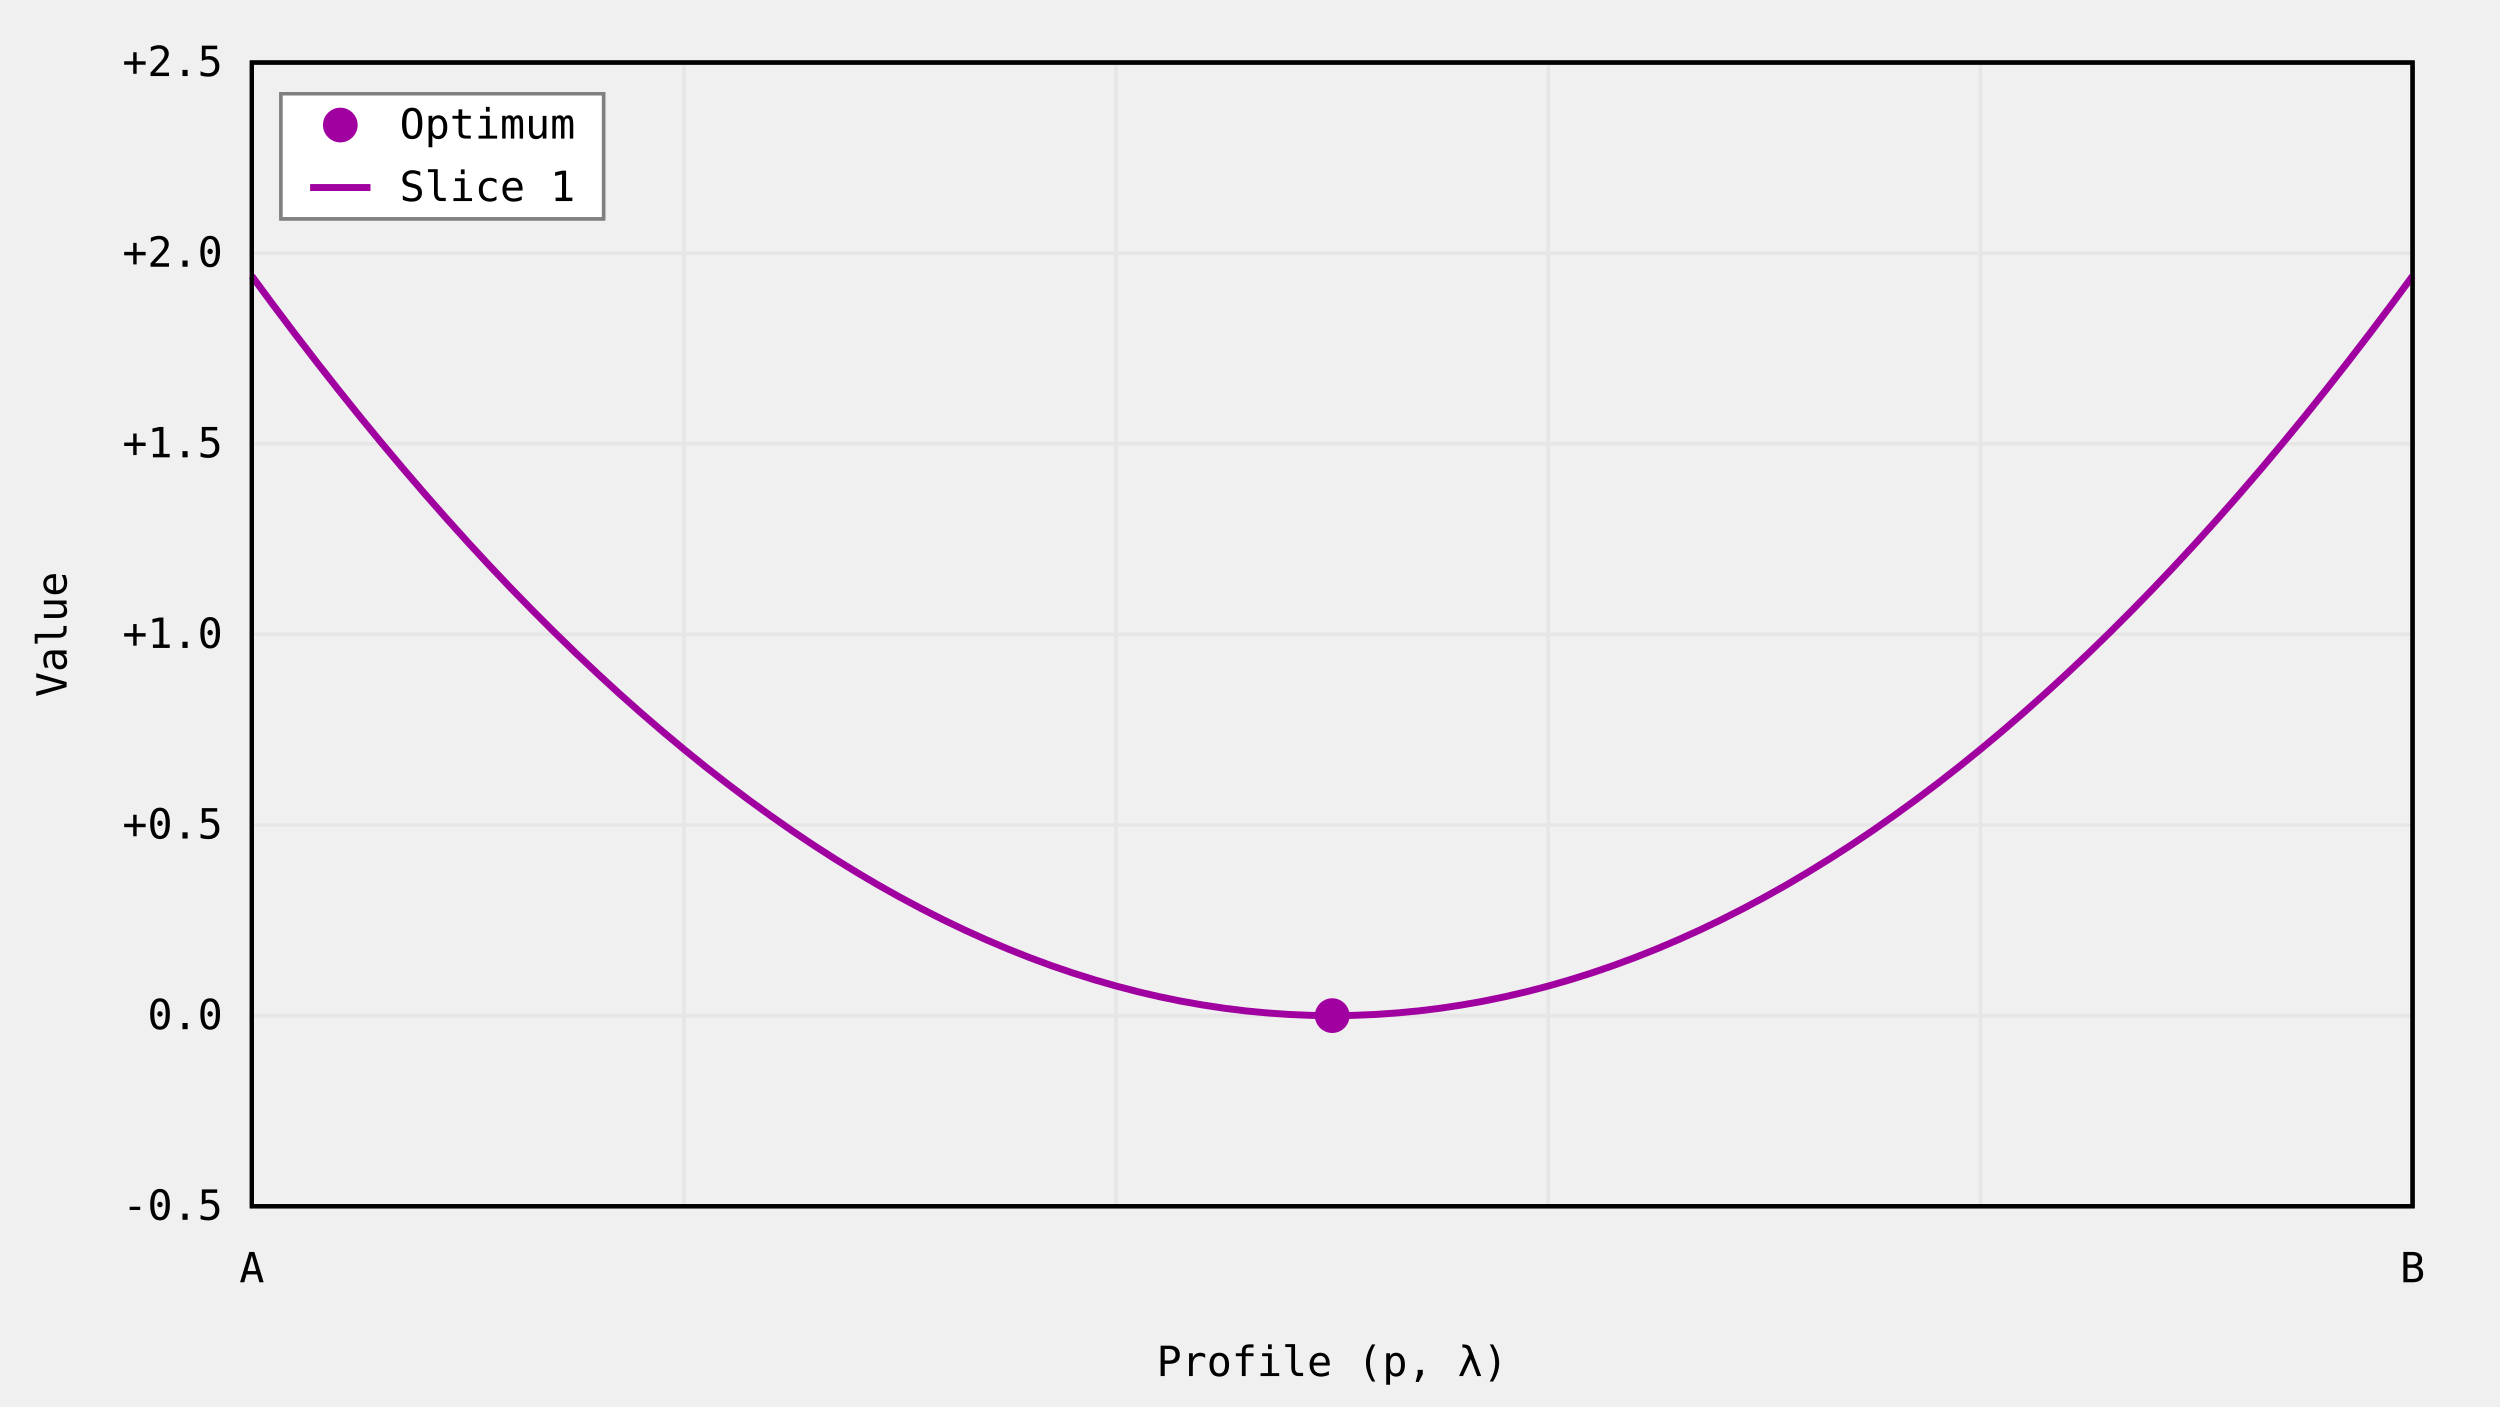
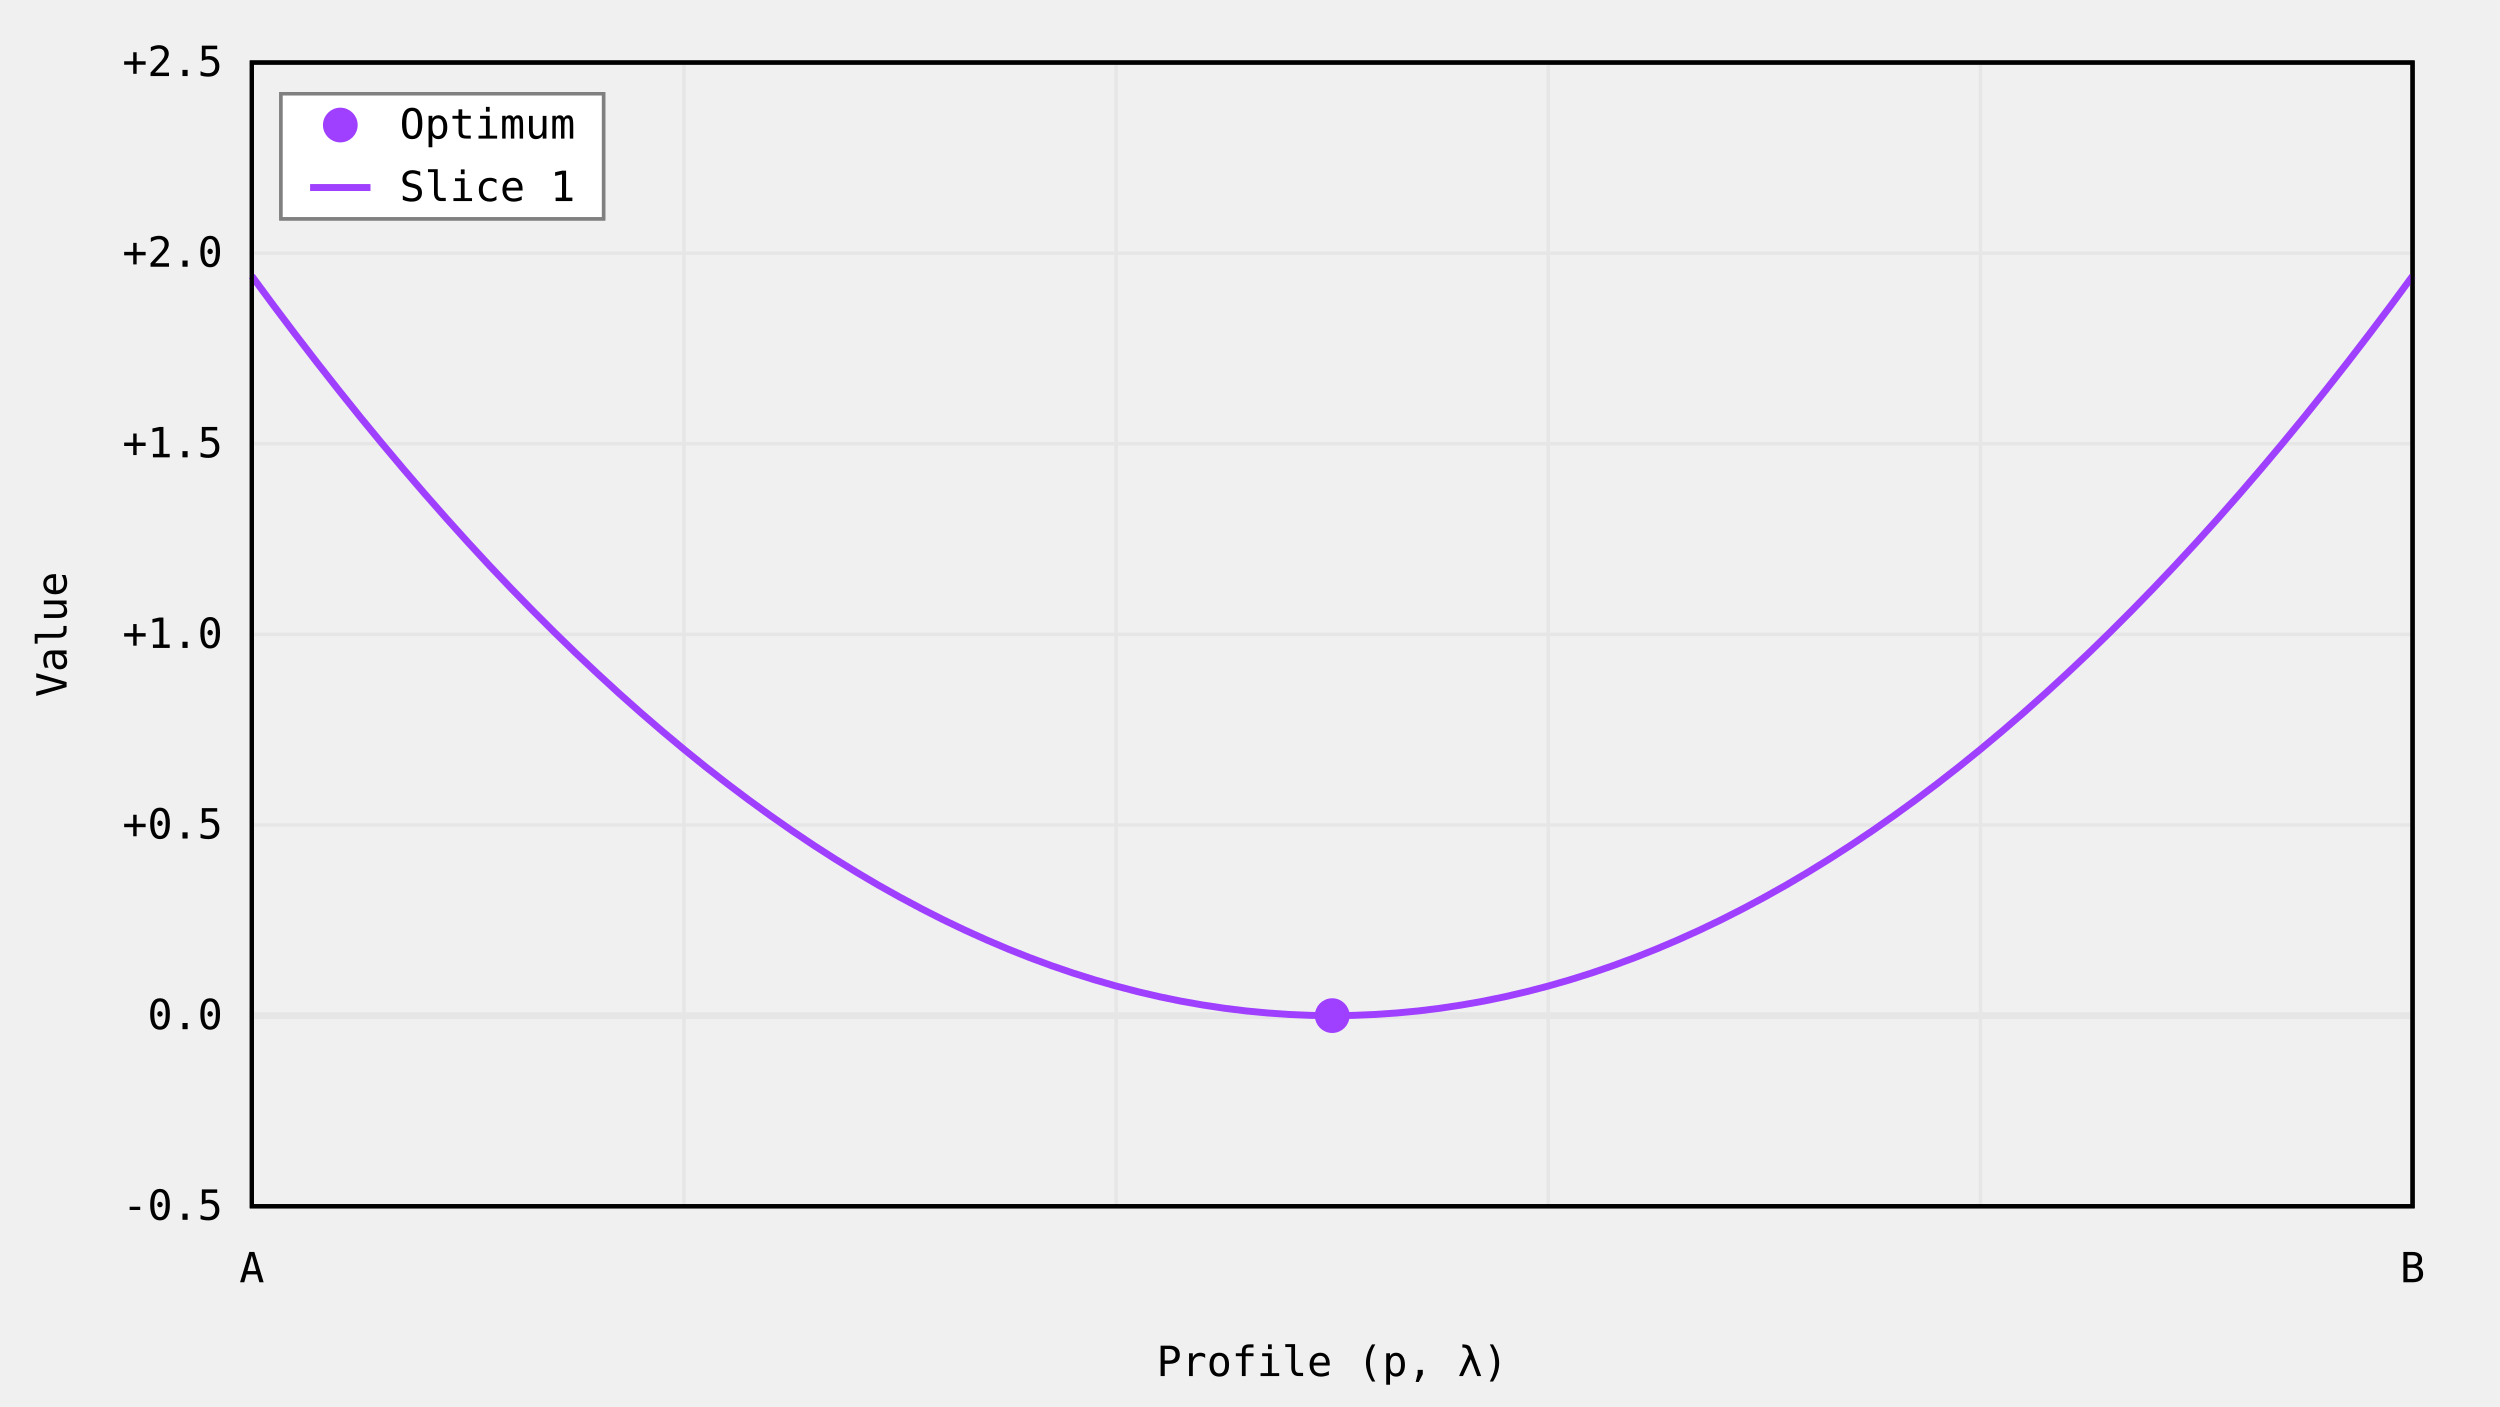
<svg xmlns="http://www.w3.org/2000/svg" xmlns:xlink="http://www.w3.org/1999/xlink" width="720" height="405" viewBox="0 0 720 405">
  <g id="gnuplot_canvas">
    <rect x="0" y="0" width="720" height="405" fill="none" />
    <defs>
      <circle id="gpDot" r="0.5" stroke-width="0.5" stroke="currentColor" />
      <path id="gpPt0" stroke-width="0.222" stroke="currentColor" d="M-1,0 h2 M0,-1 v2" />
      <path id="gpPt1" stroke-width="0.222" stroke="currentColor" d="M-1,-1 L1,1 M1,-1 L-1,1" />
      <path id="gpPt2" stroke-width="0.222" stroke="currentColor" d="M-1,0 L1,0 M0,-1 L0,1 M-1,-1 L1,1 M-1,1 L1,-1" />
      <rect id="gpPt3" stroke-width="0.222" stroke="currentColor" x="-1" y="-1" width="2" height="2" />
      <rect id="gpPt4" stroke-width="0.222" stroke="currentColor" fill="currentColor" x="-1" y="-1" width="2" height="2" />
      <circle id="gpPt5" stroke-width="0.222" stroke="currentColor" cx="0" cy="0" r="1" />
      <use xlink:href="#gpPt5" id="gpPt6" fill="currentColor" stroke="none" />
      <path id="gpPt7" stroke-width="0.222" stroke="currentColor" d="M0,-1.33 L-1.33,0.67 L1.33,0.67 z" />
      <use xlink:href="#gpPt7" id="gpPt8" fill="currentColor" stroke="none" />
      <use xlink:href="#gpPt7" id="gpPt9" stroke="currentColor" transform="rotate(180)" />
      <use xlink:href="#gpPt9" id="gpPt10" fill="currentColor" stroke="none" />
      <use xlink:href="#gpPt3" id="gpPt11" stroke="currentColor" transform="rotate(45)" />
      <use xlink:href="#gpPt11" id="gpPt12" fill="currentColor" stroke="none" />
      <path id="gpPt13" stroke-width="0.222" stroke="currentColor" d="M0,1.330 L1.265,0.411 L0.782,-1.067 L-0.782,-1.076 L-1.265,0.411 z" />
      <use xlink:href="#gpPt13" id="gpPt14" fill="currentColor" stroke="none" />
      <filter id="textbox" filterUnits="objectBoundingBox" x="0" y="0" height="1" width="1">
        <feFlood flood-color="white" flood-opacity="1" result="bgnd" />
        <feComposite in="SourceGraphic" in2="bgnd" operator="atop" />
      </filter>
      <filter id="greybox" filterUnits="objectBoundingBox" x="0" y="0" height="1" width="1">
        <feFlood flood-color="lightgrey" flood-opacity="1" result="grey" />
        <feComposite in="SourceGraphic" in2="grey" operator="atop" />
      </filter>
    </defs>
    <g fill="none" color="white" stroke="currentColor" stroke-width="1.00" stroke-linecap="butt" stroke-linejoin="miter">
</g>
    <g fill="none" color="white" stroke="currentColor" stroke-width="1.20" stroke-linecap="butt" stroke-linejoin="miter">
</g>
    <g fill="none" color="black" stroke="currentColor" stroke-width="1.20" stroke-linecap="butt" stroke-linejoin="miter">
</g>
    <g fill="none" color="black" stroke="black" stroke-width="1.00" stroke-linecap="butt" stroke-linejoin="miter">
</g>
    <g fill="none" color="black" stroke="currentColor" stroke-width="1.00" stroke-linecap="butt" stroke-linejoin="miter">
      <path stroke="rgb(230, 230, 230)" class="gridline" d="M72.53,292.50 L694.82,292.50  " />
    </g>
    <g fill="none" color="black" stroke="rgb(230, 230, 230)" stroke-width="1.20" stroke-linecap="butt" stroke-linejoin="miter">
</g>
    <g fill="none" color="black" stroke="currentColor" stroke-width="1.20" stroke-linecap="butt" stroke-linejoin="miter">
      <path stroke="black" d="M72.53,292.50 M694.82,292.50  " />
-       <g transform="translate(64.14,296.40)" stroke="none" fill="black" font-family="Consolas, Menlo, monospace" font-size="12.00" text-anchor="end">
-         <text>
-           <tspan font-family="Consolas, Menlo, monospace"> 0.0</tspan>
+       <g transform="translate(64.14,296.40)" stroke="none" fill="black" font-family="monospace" font-size="12.00" text-anchor="end">
+         <text>
+           <tspan font-family="monospace">0.0</tspan>
        </text>
      </g>
    </g>
    <g fill="none" color="black" stroke="currentColor" stroke-width="1.20" stroke-linecap="butt" stroke-linejoin="miter">
</g>
    <g fill="none" color="black" stroke="black" stroke-width="1.00" stroke-linecap="butt" stroke-linejoin="miter">
</g>
    <g fill="none" color="black" stroke="currentColor" stroke-width="1.00" stroke-linecap="butt" stroke-linejoin="miter">
      <path stroke="rgb(230, 230, 230)" class="gridline" d="M72.53,347.40 L694.82,347.40  " />
    </g>
    <g fill="none" color="black" stroke="rgb(230, 230, 230)" stroke-width="1.20" stroke-linecap="butt" stroke-linejoin="miter">
</g>
    <g fill="none" color="black" stroke="currentColor" stroke-width="1.20" stroke-linecap="butt" stroke-linejoin="miter">
      <path stroke="black" d="M72.53,347.40 M694.82,347.40  " />
-       <g transform="translate(64.14,351.30)" stroke="none" fill="black" font-family="Consolas, Menlo, monospace" font-size="12.00" text-anchor="end">
-         <text>
-           <tspan font-family="Consolas, Menlo, monospace">-0.5</tspan>
+       <g transform="translate(64.14,351.30)" stroke="none" fill="black" font-family="monospace" font-size="12.00" text-anchor="end">
+         <text>
+           <tspan font-family="monospace">-0.5</tspan>
        </text>
      </g>
    </g>
    <g fill="none" color="black" stroke="currentColor" stroke-width="1.20" stroke-linecap="butt" stroke-linejoin="miter">
</g>
    <g fill="none" color="black" stroke="black" stroke-width="1.00" stroke-linecap="butt" stroke-linejoin="miter">
</g>
    <g fill="none" color="black" stroke="currentColor" stroke-width="1.00" stroke-linecap="butt" stroke-linejoin="miter">
      <path stroke="rgb(230, 230, 230)" class="gridline" d="M72.53,292.50 L694.82,292.50  " />
    </g>
    <g fill="none" color="black" stroke="rgb(230, 230, 230)" stroke-width="1.20" stroke-linecap="butt" stroke-linejoin="miter">
</g>
    <g fill="none" color="black" stroke="currentColor" stroke-width="1.20" stroke-linecap="butt" stroke-linejoin="miter">
      <path stroke="black" d="M72.53,292.50 M694.82,292.50  " />
    </g>
    <g fill="none" color="black" stroke="black" stroke-width="1.00" stroke-linecap="butt" stroke-linejoin="miter">
</g>
    <g fill="none" color="black" stroke="currentColor" stroke-width="1.00" stroke-linecap="butt" stroke-linejoin="miter">
      <path stroke="rgb(230, 230, 230)" class="gridline" d="M72.53,237.60 L694.82,237.60  " />
    </g>
    <g fill="none" color="black" stroke="rgb(230, 230, 230)" stroke-width="1.20" stroke-linecap="butt" stroke-linejoin="miter">
</g>
    <g fill="none" color="black" stroke="currentColor" stroke-width="1.20" stroke-linecap="butt" stroke-linejoin="miter">
      <path stroke="black" d="M72.53,237.60 M694.82,237.60  " />
-       <g transform="translate(64.14,241.50)" stroke="none" fill="black" font-family="Consolas, Menlo, monospace" font-size="12.00" text-anchor="end">
-         <text>
-           <tspan font-family="Consolas, Menlo, monospace">+0.5</tspan>
+       <g transform="translate(64.14,241.50)" stroke="none" fill="black" font-family="monospace" font-size="12.00" text-anchor="end">
+         <text>
+           <tspan font-family="monospace">+0.5</tspan>
        </text>
      </g>
    </g>
    <g fill="none" color="black" stroke="currentColor" stroke-width="1.20" stroke-linecap="butt" stroke-linejoin="miter">
</g>
    <g fill="none" color="black" stroke="black" stroke-width="1.00" stroke-linecap="butt" stroke-linejoin="miter">
</g>
    <g fill="none" color="black" stroke="currentColor" stroke-width="1.00" stroke-linecap="butt" stroke-linejoin="miter">
      <path stroke="rgb(230, 230, 230)" class="gridline" d="M72.53,182.70 L694.82,182.70  " />
    </g>
    <g fill="none" color="black" stroke="rgb(230, 230, 230)" stroke-width="1.20" stroke-linecap="butt" stroke-linejoin="miter">
</g>
    <g fill="none" color="black" stroke="currentColor" stroke-width="1.20" stroke-linecap="butt" stroke-linejoin="miter">
      <path stroke="black" d="M72.53,182.70 M694.82,182.70  " />
-       <g transform="translate(64.14,186.60)" stroke="none" fill="black" font-family="Consolas, Menlo, monospace" font-size="12.00" text-anchor="end">
-         <text>
-           <tspan font-family="Consolas, Menlo, monospace">+1.0</tspan>
+       <g transform="translate(64.14,186.60)" stroke="none" fill="black" font-family="monospace" font-size="12.00" text-anchor="end">
+         <text>
+           <tspan font-family="monospace">+1.0</tspan>
        </text>
      </g>
    </g>
    <g fill="none" color="black" stroke="currentColor" stroke-width="1.20" stroke-linecap="butt" stroke-linejoin="miter">
</g>
    <g fill="none" color="black" stroke="black" stroke-width="1.00" stroke-linecap="butt" stroke-linejoin="miter">
</g>
    <g fill="none" color="black" stroke="currentColor" stroke-width="1.00" stroke-linecap="butt" stroke-linejoin="miter">
      <path stroke="rgb(230, 230, 230)" class="gridline" d="M72.53,127.81 L694.82,127.81  " />
    </g>
    <g fill="none" color="black" stroke="rgb(230, 230, 230)" stroke-width="1.20" stroke-linecap="butt" stroke-linejoin="miter">
</g>
    <g fill="none" color="black" stroke="currentColor" stroke-width="1.20" stroke-linecap="butt" stroke-linejoin="miter">
      <path stroke="black" d="M72.53,127.81 M694.82,127.81  " />
-       <g transform="translate(64.14,131.71)" stroke="none" fill="black" font-family="Consolas, Menlo, monospace" font-size="12.00" text-anchor="end">
-         <text>
-           <tspan font-family="Consolas, Menlo, monospace">+1.5</tspan>
+       <g transform="translate(64.14,131.71)" stroke="none" fill="black" font-family="monospace" font-size="12.00" text-anchor="end">
+         <text>
+           <tspan font-family="monospace">+1.5</tspan>
        </text>
      </g>
    </g>
    <g fill="none" color="black" stroke="currentColor" stroke-width="1.20" stroke-linecap="butt" stroke-linejoin="miter">
</g>
    <g fill="none" color="black" stroke="black" stroke-width="1.00" stroke-linecap="butt" stroke-linejoin="miter">
</g>
    <g fill="none" color="black" stroke="currentColor" stroke-width="1.00" stroke-linecap="butt" stroke-linejoin="miter">
      <path stroke="rgb(230, 230, 230)" class="gridline" d="M72.53,72.91 L694.82,72.91  " />
    </g>
    <g fill="none" color="black" stroke="rgb(230, 230, 230)" stroke-width="1.20" stroke-linecap="butt" stroke-linejoin="miter">
</g>
    <g fill="none" color="black" stroke="currentColor" stroke-width="1.20" stroke-linecap="butt" stroke-linejoin="miter">
      <path stroke="black" d="M72.53,72.91 M694.82,72.91  " />
-       <g transform="translate(64.14,76.81)" stroke="none" fill="black" font-family="Consolas, Menlo, monospace" font-size="12.00" text-anchor="end">
-         <text>
-           <tspan font-family="Consolas, Menlo, monospace">+2.0</tspan>
+       <g transform="translate(64.14,76.81)" stroke="none" fill="black" font-family="monospace" font-size="12.00" text-anchor="end">
+         <text>
+           <tspan font-family="monospace">+2.0</tspan>
        </text>
      </g>
    </g>
    <g fill="none" color="black" stroke="currentColor" stroke-width="1.20" stroke-linecap="butt" stroke-linejoin="miter">
</g>
    <g fill="none" color="black" stroke="black" stroke-width="1.00" stroke-linecap="butt" stroke-linejoin="miter">
</g>
    <g fill="none" color="black" stroke="currentColor" stroke-width="1.00" stroke-linecap="butt" stroke-linejoin="miter">
      <path stroke="rgb(230, 230, 230)" class="gridline" d="M72.53,18.01 L694.82,18.01  " />
    </g>
    <g fill="none" color="black" stroke="rgb(230, 230, 230)" stroke-width="1.20" stroke-linecap="butt" stroke-linejoin="miter">
</g>
    <g fill="none" color="black" stroke="currentColor" stroke-width="1.20" stroke-linecap="butt" stroke-linejoin="miter">
      <path stroke="black" d="M72.53,18.01 M694.82,18.01  " />
-       <g transform="translate(64.14,21.91)" stroke="none" fill="black" font-family="Consolas, Menlo, monospace" font-size="12.00" text-anchor="end">
-         <text>
-           <tspan font-family="Consolas, Menlo, monospace">+2.5</tspan>
+       <g transform="translate(64.14,21.91)" stroke="none" fill="black" font-family="monospace" font-size="12.00" text-anchor="end">
+         <text>
+           <tspan font-family="monospace">+2.5</tspan>
        </text>
      </g>
    </g>
    <g fill="none" color="black" stroke="currentColor" stroke-width="1.20" stroke-linecap="butt" stroke-linejoin="miter">
</g>
    <g fill="none" color="black" stroke="black" stroke-width="1.00" stroke-linecap="butt" stroke-linejoin="miter">
</g>
    <g fill="none" color="black" stroke="currentColor" stroke-width="1.00" stroke-linecap="butt" stroke-linejoin="miter">
      <path stroke="rgb(230, 230, 230)" class="gridline" d="M72.53,347.40 L72.53,18.01  " />
    </g>
    <g fill="none" color="black" stroke="rgb(230, 230, 230)" stroke-width="1.20" stroke-linecap="butt" stroke-linejoin="miter">
</g>
    <g fill="none" color="black" stroke="currentColor" stroke-width="1.20" stroke-linecap="butt" stroke-linejoin="miter">
      <path stroke="black" d="M72.53,347.40 M72.53,18.01  " />
-       <g transform="translate(72.53,369.30)" stroke="none" fill="black" font-family="Consolas, Menlo, monospace" font-size="12.00" text-anchor="middle">
-         <text>
-           <tspan font-family="Consolas, Menlo, monospace">A</tspan>
+       <g transform="translate(72.53,369.30)" stroke="none" fill="black" font-family="monospace" font-size="12.00" text-anchor="middle">
+         <text>
+           <tspan font-family="monospace">A</tspan>
        </text>
      </g>
    </g>
    <g fill="none" color="black" stroke="currentColor" stroke-width="1.20" stroke-linecap="butt" stroke-linejoin="miter">
</g>
    <g fill="none" color="black" stroke="black" stroke-width="1.00" stroke-linecap="butt" stroke-linejoin="miter">
</g>
    <g fill="none" color="black" stroke="currentColor" stroke-width="1.00" stroke-linecap="butt" stroke-linejoin="miter">
      <path stroke="rgb(230, 230, 230)" class="gridline" d="M694.82,347.40 L694.82,18.01  " />
    </g>
    <g fill="none" color="black" stroke="rgb(230, 230, 230)" stroke-width="1.20" stroke-linecap="butt" stroke-linejoin="miter">
</g>
    <g fill="none" color="black" stroke="currentColor" stroke-width="1.20" stroke-linecap="butt" stroke-linejoin="miter">
      <path stroke="black" d="M694.82,347.40 M694.82,18.01  " />
-       <g transform="translate(694.82,369.30)" stroke="none" fill="black" font-family="Consolas, Menlo, monospace" font-size="12.00" text-anchor="middle">
-         <text>
-           <tspan font-family="Consolas, Menlo, monospace">B</tspan>
+       <g transform="translate(694.82,369.30)" stroke="none" fill="black" font-family="monospace" font-size="12.00" text-anchor="middle">
+         <text>
+           <tspan font-family="monospace">B</tspan>
        </text>
      </g>
    </g>
    <g fill="none" color="black" stroke="currentColor" stroke-width="1.20" stroke-linecap="butt" stroke-linejoin="miter">
</g>
    <g fill="none" color="black" stroke="black" stroke-width="1.00" stroke-linecap="butt" stroke-linejoin="miter">
</g>
    <g fill="none" color="black" stroke="currentColor" stroke-width="1.00" stroke-linecap="butt" stroke-linejoin="miter">
      <path stroke="rgb(230, 230, 230)" class="gridline" d="M72.53,347.40 L72.53,18.01  " />
    </g>
    <g fill="none" color="black" stroke="rgb(230, 230, 230)" stroke-width="1.20" stroke-linecap="butt" stroke-linejoin="miter">
</g>
    <g fill="none" color="black" stroke="currentColor" stroke-width="1.20" stroke-linecap="butt" stroke-linejoin="miter">
      <path stroke="black" d="M72.53,347.40 M72.53,18.01  " />
    </g>
    <g fill="none" color="black" stroke="black" stroke-width="1.00" stroke-linecap="butt" stroke-linejoin="miter">
</g>
    <g fill="none" color="black" stroke="currentColor" stroke-width="1.00" stroke-linecap="butt" stroke-linejoin="miter">
      <path stroke="rgb(230, 230, 230)" class="gridline" d="M196.99,347.40 L196.99,18.01  " />
    </g>
    <g fill="none" color="black" stroke="rgb(230, 230, 230)" stroke-width="1.20" stroke-linecap="butt" stroke-linejoin="miter">
</g>
    <g fill="none" color="black" stroke="currentColor" stroke-width="1.20" stroke-linecap="butt" stroke-linejoin="miter">
      <path stroke="black" d="M196.99,347.40 M196.99,18.01  " />
    </g>
    <g fill="none" color="black" stroke="black" stroke-width="1.00" stroke-linecap="butt" stroke-linejoin="miter">
</g>
    <g fill="none" color="black" stroke="currentColor" stroke-width="1.00" stroke-linecap="butt" stroke-linejoin="miter">
      <path stroke="rgb(230, 230, 230)" class="gridline" d="M321.45,347.40 L321.45,18.01  " />
    </g>
    <g fill="none" color="black" stroke="rgb(230, 230, 230)" stroke-width="1.20" stroke-linecap="butt" stroke-linejoin="miter">
</g>
    <g fill="none" color="black" stroke="currentColor" stroke-width="1.20" stroke-linecap="butt" stroke-linejoin="miter">
      <path stroke="black" d="M321.45,347.40 M321.45,18.01  " />
    </g>
    <g fill="none" color="black" stroke="black" stroke-width="1.00" stroke-linecap="butt" stroke-linejoin="miter">
</g>
    <g fill="none" color="black" stroke="currentColor" stroke-width="1.00" stroke-linecap="butt" stroke-linejoin="miter">
      <path stroke="rgb(230, 230, 230)" class="gridline" d="M445.90,347.40 L445.90,18.01  " />
    </g>
    <g fill="none" color="black" stroke="rgb(230, 230, 230)" stroke-width="1.20" stroke-linecap="butt" stroke-linejoin="miter">
</g>
    <g fill="none" color="black" stroke="currentColor" stroke-width="1.20" stroke-linecap="butt" stroke-linejoin="miter">
      <path stroke="black" d="M445.90,347.40 M445.90,18.01  " />
    </g>
    <g fill="none" color="black" stroke="black" stroke-width="1.00" stroke-linecap="butt" stroke-linejoin="miter">
</g>
    <g fill="none" color="black" stroke="currentColor" stroke-width="1.00" stroke-linecap="butt" stroke-linejoin="miter">
      <path stroke="rgb(230, 230, 230)" class="gridline" d="M570.36,347.40 L570.36,18.01  " />
    </g>
    <g fill="none" color="black" stroke="rgb(230, 230, 230)" stroke-width="1.20" stroke-linecap="butt" stroke-linejoin="miter">
</g>
    <g fill="none" color="black" stroke="currentColor" stroke-width="1.20" stroke-linecap="butt" stroke-linejoin="miter">
      <path stroke="black" d="M570.36,347.40 M570.36,18.01  " />
    </g>
    <g fill="none" color="black" stroke="black" stroke-width="1.00" stroke-linecap="butt" stroke-linejoin="miter">
</g>
    <g fill="none" color="black" stroke="currentColor" stroke-width="1.00" stroke-linecap="butt" stroke-linejoin="miter">
      <path stroke="rgb(230, 230, 230)" class="gridline" d="M694.82,347.40 L694.82,18.01  " />
    </g>
    <g fill="none" color="black" stroke="rgb(230, 230, 230)" stroke-width="1.20" stroke-linecap="butt" stroke-linejoin="miter">
</g>
    <g fill="none" color="black" stroke="currentColor" stroke-width="1.20" stroke-linecap="butt" stroke-linejoin="miter">
      <path stroke="black" d="M694.82,347.40 M694.82,18.01  " />
    </g>
+     <g fill="none" color="black" stroke="black" stroke-width="2.00" stroke-linecap="butt" stroke-linejoin="miter">
+ </g>
+     <g fill="none" color="black" stroke="currentColor" stroke-width="2.00" stroke-linecap="butt" stroke-linejoin="miter">
+       <path stroke="rgb(230, 230, 230)" d="M72.53,292.50 L694.82,292.50  " />
+     </g>
+     <g fill="none" color="black" stroke="rgb(230, 230, 230)" stroke-width="1.20" stroke-linecap="butt" stroke-linejoin="miter">
+ </g>
    <g fill="none" color="black" stroke="currentColor" stroke-width="1.20" stroke-linecap="butt" stroke-linejoin="miter">
      <path stroke="black" d="M72.53,18.01 L72.53,347.40 L694.82,347.40 L694.82,18.01 L72.53,18.01 Z  " />
    </g>
    <g fill="none" color="black" stroke="currentColor" stroke-width="1.20" stroke-linecap="butt" stroke-linejoin="miter">
-       <g transform="translate(19.18,182.71) rotate(270)" stroke="none" fill="black" font-family="Consolas, Menlo, monospace" font-size="12.00" text-anchor="middle">
-         <text>
-           <tspan font-family="Consolas, Menlo, monospace">Value</tspan>
-         </text>
-       </g>
-     </g>
-     <g fill="none" color="black" stroke="currentColor" stroke-width="1.20" stroke-linecap="butt" stroke-linejoin="miter">
-       <g transform="translate(383.67,396.30)" stroke="none" fill="black" font-family="Consolas, Menlo, monospace" font-size="12.00" text-anchor="middle">
-         <text>
-           <tspan font-family="Consolas, Menlo, monospace">Profile (p, λ)</tspan>
+       <g transform="translate(19.18,182.71) rotate(270)" stroke="none" fill="black" font-family="monospace" font-size="12.00" text-anchor="middle">
+         <text>
+           <tspan font-family="monospace">Value</tspan>
+         </text>
+       </g>
+     </g>
+     <g fill="none" color="black" stroke="currentColor" stroke-width="1.20" stroke-linecap="butt" stroke-linejoin="miter">
+       <g transform="translate(383.67,396.30)" stroke="none" fill="black" font-family="monospace" font-size="12.00" text-anchor="middle">
+         <text>
+           <tspan font-family="monospace">Profile (p, λ)</tspan>
        </text>
      </g>
    </g>
    <g fill="none" color="black" stroke="currentColor" stroke-width="1.20" stroke-linecap="butt" stroke-linejoin="miter">
</g>
    <g fill="none" color="black" stroke="currentColor" stroke-width="1.00" stroke-linecap="butt" stroke-linejoin="miter">
</g>
    <g fill="none" color="black" stroke="currentColor" stroke-width="1.00" stroke-linecap="butt" stroke-linejoin="miter">
      <path stroke="rgb(128, 128, 128)" d="M80.92,63.01 L80.92,27.01 L173.82,27.01 L173.82,63.01 L80.92,63.01 Z  " />
    </g>
    <g id="gnuplot_plot_1">
      <g fill="none" color="black" stroke="currentColor" stroke-width="1.00" stroke-linecap="butt" stroke-linejoin="miter">
-         <use xlink:href="#gpPt6" transform="translate(383.68,292.50) scale(4.50)" color="rgb(160,   0, 160)" />
+         <use xlink:href="#gpPt6" transform="translate(383.68,292.50) scale(4.50)" color="rgb(159,  63, 255)" />
      </g>
    </g>
    <g id="gnuplot_plot_2">
-       <g fill="none" color="white" stroke="rgb(160,   0, 160)" stroke-width="2.00" stroke-linecap="butt" stroke-linejoin="miter">
+       <g fill="none" color="white" stroke="rgb(159,  63, 255)" stroke-width="2.00" stroke-linecap="butt" stroke-linejoin="miter">
</g>
      <g fill="none" color="black" stroke="currentColor" stroke-width="2.00" stroke-linecap="butt" stroke-linejoin="miter">
-         <path stroke="rgb(160,   0, 160)" d="M72.53,79.50 L78.75,87.93 L84.98,96.20 L91.20,104.29 L97.42,112.21 L103.64,119.97 L109.87,127.55 L116.09,134.96   L122.31,142.20 L128.54,149.28 L134.76,156.18 L140.98,162.91 L147.20,169.47 L153.43,175.86 L159.65,182.08 L165.87,188.13   L172.10,194.01 L178.32,199.72 L184.54,205.25 L190.77,210.62 L196.99,215.82 L203.21,220.85 L209.43,225.70 L215.66,230.39   L221.88,234.90 L228.10,239.25 L234.33,243.43 L240.55,247.43 L246.77,251.26 L252.99,254.93 L259.22,258.42 L265.44,261.74   L271.66,264.90 L277.89,267.88 L284.11,270.69 L290.33,273.33 L296.55,275.80 L302.78,278.10 L309.00,280.23 L315.22,282.19   L321.45,283.98 L327.67,285.60 L333.89,287.05 L340.11,288.33 L346.34,289.43 L352.56,290.37 L358.78,291.14 L365.01,291.73   L371.23,292.16 L377.45,292.42 L383.68,292.50 L389.90,292.42 L396.12,292.16 L402.34,291.73 L408.57,291.14 L414.79,290.37   L421.01,289.43 L427.24,288.33 L433.46,287.05 L439.68,285.60 L445.90,283.98 L452.13,282.19 L458.35,280.23 L464.57,278.10   L470.80,275.80 L477.02,273.33 L483.24,270.69 L489.46,267.88 L495.69,264.90 L501.91,261.74 L508.13,258.42 L514.36,254.93   L520.58,251.26 L526.80,247.43 L533.02,243.43 L539.25,239.25 L545.47,234.90 L551.69,230.39 L557.92,225.70 L564.14,220.85   L570.36,215.82 L576.58,210.62 L582.81,205.25 L589.03,199.72 L595.25,194.01 L601.48,188.13 L607.70,182.08 L613.92,175.86   L620.15,169.47 L626.37,162.91 L632.59,156.18 L638.81,149.28 L645.04,142.20 L651.26,134.96 L657.48,127.55 L663.71,119.97   L669.93,112.21 L676.15,104.29 L682.37,96.20 L688.60,87.93 L694.82,79.50  " />
+         <path stroke="rgb(159,  63, 255)" d="M72.53,79.50 L78.75,87.93 L84.98,96.20 L91.20,104.29 L97.42,112.21 L103.64,119.97 L109.87,127.55 L116.09,134.96   L122.31,142.20 L128.54,149.28 L134.76,156.18 L140.98,162.91 L147.20,169.47 L153.43,175.86 L159.65,182.08 L165.87,188.13   L172.10,194.01 L178.32,199.72 L184.54,205.25 L190.77,210.62 L196.99,215.82 L203.21,220.85 L209.43,225.70 L215.66,230.39   L221.88,234.90 L228.10,239.25 L234.33,243.43 L240.55,247.43 L246.77,251.26 L252.99,254.93 L259.22,258.42 L265.44,261.74   L271.66,264.90 L277.89,267.88 L284.11,270.69 L290.33,273.33 L296.55,275.80 L302.78,278.10 L309.00,280.23 L315.22,282.19   L321.45,283.98 L327.67,285.60 L333.89,287.05 L340.11,288.33 L346.34,289.43 L352.56,290.37 L358.78,291.14 L365.01,291.73   L371.23,292.16 L377.45,292.42 L383.68,292.50 L389.90,292.42 L396.12,292.16 L402.34,291.73 L408.57,291.14 L414.79,290.37   L421.01,289.43 L427.24,288.33 L433.46,287.05 L439.68,285.60 L445.90,283.98 L452.13,282.19 L458.35,280.23 L464.57,278.10   L470.80,275.80 L477.02,273.33 L483.24,270.69 L489.46,267.88 L495.69,264.90 L501.91,261.74 L508.13,258.42 L514.36,254.93   L520.58,251.26 L526.80,247.43 L533.02,243.43 L539.25,239.25 L545.47,234.90 L551.69,230.39 L557.92,225.70 L564.14,220.85   L570.36,215.82 L576.58,210.62 L582.81,205.25 L589.03,199.72 L595.25,194.01 L601.48,188.13 L607.70,182.08 L613.92,175.86   L620.15,169.47 L626.37,162.91 L632.59,156.18 L638.81,149.28 L645.04,142.20 L651.26,134.96 L657.48,127.55 L663.71,119.97   L669.93,112.21 L676.15,104.29 L682.37,96.20 L688.60,87.93 L694.82,79.50  " />
      </g>
    </g>
    <g stroke="none" shape-rendering="crispEdges">
      <polygon fill="white" points="80.92,63.01 173.82,63.01 173.82,27.01 80.92,27.01 " />
    </g>
    <g fill="none" color="white" stroke="white" stroke-width="1.00" stroke-linecap="butt" stroke-linejoin="miter">
</g>
    <g fill="none" color="black" stroke="currentColor" stroke-width="1.00" stroke-linecap="butt" stroke-linejoin="miter">
      <path stroke="rgb(128, 128, 128)" d="M80.92,63.01 L80.92,27.01 L173.82,27.01 L173.82,63.01 L80.92,63.01 Z  " />
    </g>
    <g id="gnuplot_plot_1">
      <g fill="none" color="black" stroke="currentColor" stroke-width="1.00" stroke-linecap="butt" stroke-linejoin="miter">
-         <g transform="translate(115.09,39.91)" stroke="none" fill="black" font-family="Consolas, Menlo, monospace" font-size="12.00" text-anchor="start">
+         <g transform="translate(115.09,39.91)" stroke="none" fill="black" font-family="monospace" font-size="12.00" text-anchor="start">
          <text>
-             <tspan font-family="Consolas, Menlo, monospace">Optimum</tspan>
+             <tspan font-family="monospace">Optimum</tspan>
          </text>
        </g>
      </g>
      <g fill="none" color="black" stroke="currentColor" stroke-width="1.00" stroke-linecap="butt" stroke-linejoin="miter">
-         <use xlink:href="#gpPt6" transform="translate(98.01,36.01) scale(4.50)" color="rgb(160,   0, 160)" />
+         <use xlink:href="#gpPt6" transform="translate(98.01,36.01) scale(4.50)" color="rgb(159,  63, 255)" />
      </g>
    </g>
    <g id="gnuplot_plot_2">
-       <g fill="none" color="white" stroke="rgb(160,   0, 160)" stroke-width="2.00" stroke-linecap="butt" stroke-linejoin="miter">
+       <g fill="none" color="white" stroke="rgb(159,  63, 255)" stroke-width="2.00" stroke-linecap="butt" stroke-linejoin="miter">
</g>
      <g fill="none" color="black" stroke="currentColor" stroke-width="2.00" stroke-linecap="butt" stroke-linejoin="miter">
-         <g transform="translate(115.09,57.91)" stroke="none" fill="black" font-family="Consolas, Menlo, monospace" font-size="12.00" text-anchor="start">
+         <g transform="translate(115.09,57.91)" stroke="none" fill="black" font-family="monospace" font-size="12.00" text-anchor="start">
          <text>
-             <tspan font-family="Consolas, Menlo, monospace">Slice 1</tspan>
+             <tspan font-family="monospace">Slice 1</tspan>
          </text>
        </g>
      </g>
      <g fill="none" color="black" stroke="currentColor" stroke-width="2.00" stroke-linecap="butt" stroke-linejoin="miter">
-         <path stroke="rgb(160,   0, 160)" d="M89.31,54.01 L106.70,54.01  " />
+         <path stroke="rgb(159,  63, 255)" d="M89.31,54.01 L106.70,54.01  " />
      </g>
    </g>
    <g fill="none" color="black" stroke="currentColor" stroke-width="2.00" stroke-linecap="butt" stroke-linejoin="miter">
</g>
    <g fill="none" color="black" stroke="black" stroke-width="1.20" stroke-linecap="butt" stroke-linejoin="miter">
</g>
    <g fill="none" color="black" stroke="currentColor" stroke-width="1.20" stroke-linecap="butt" stroke-linejoin="miter">
      <path stroke="black" d="M72.53,18.01 L72.53,347.40 L694.82,347.40 L694.82,18.01 L72.53,18.01 Z  " />
    </g>
    <g fill="none" color="black" stroke="currentColor" stroke-width="1.20" stroke-linecap="butt" stroke-linejoin="miter">
</g>
  </g>
</svg>
